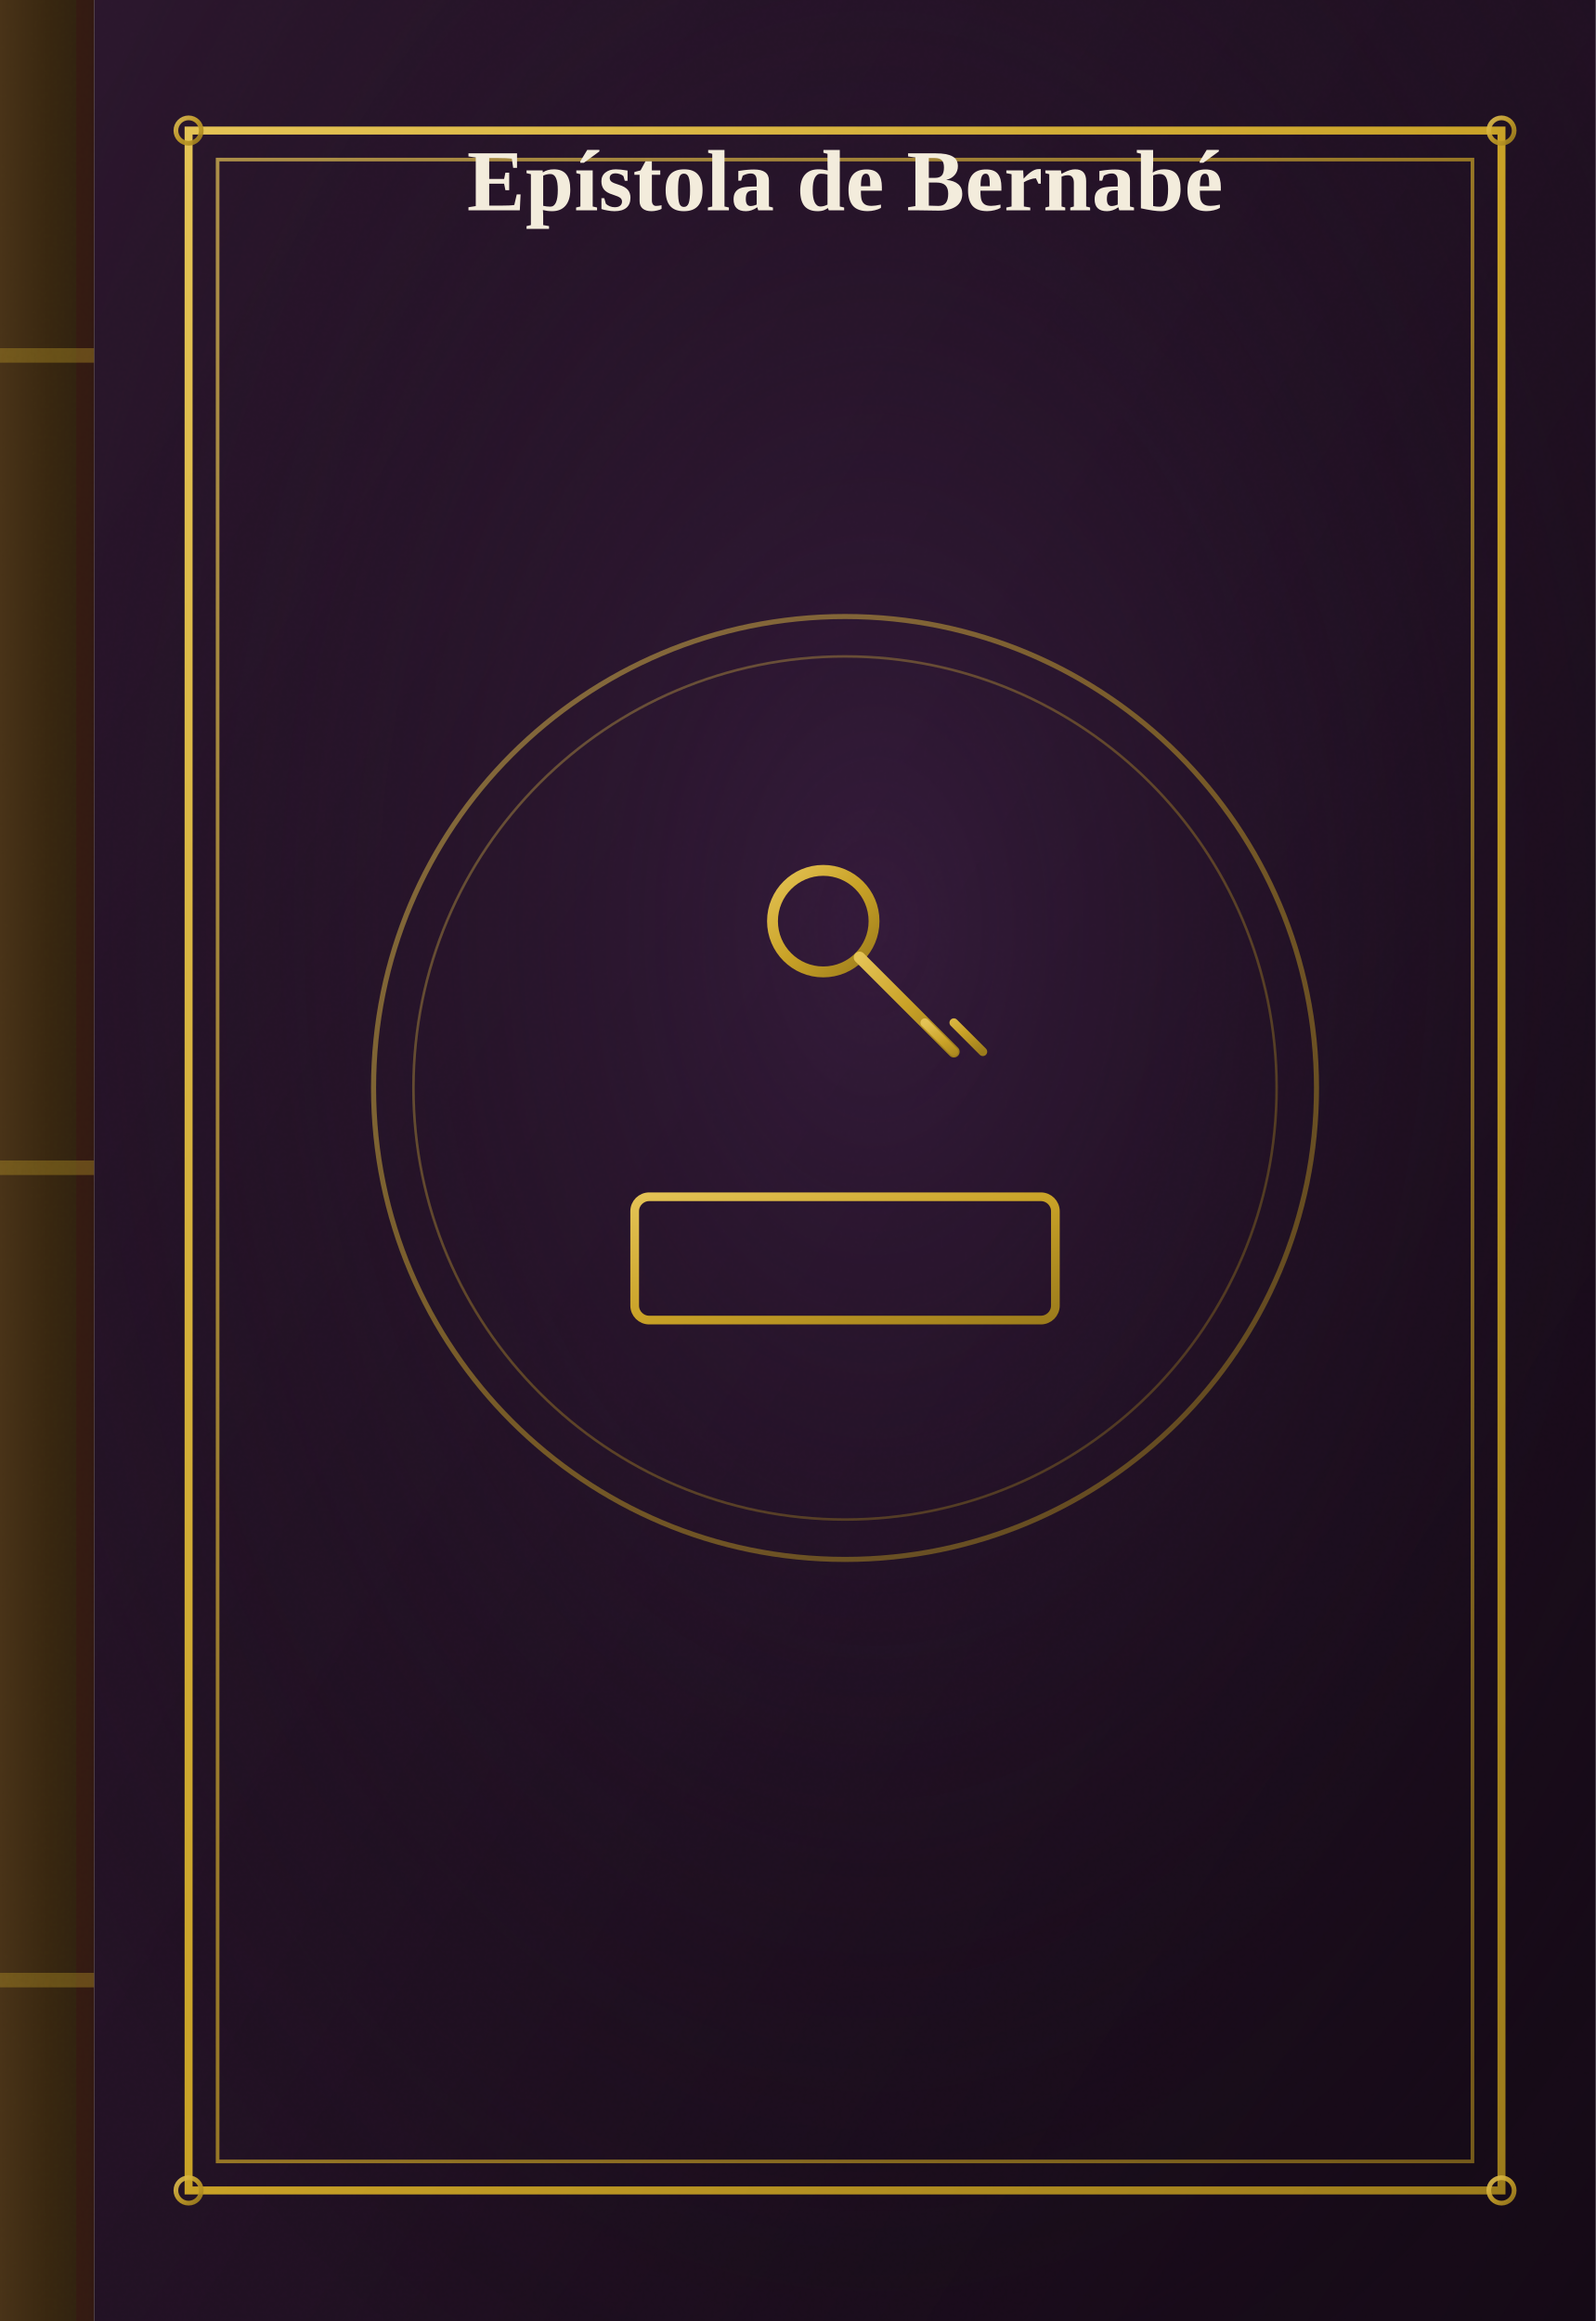
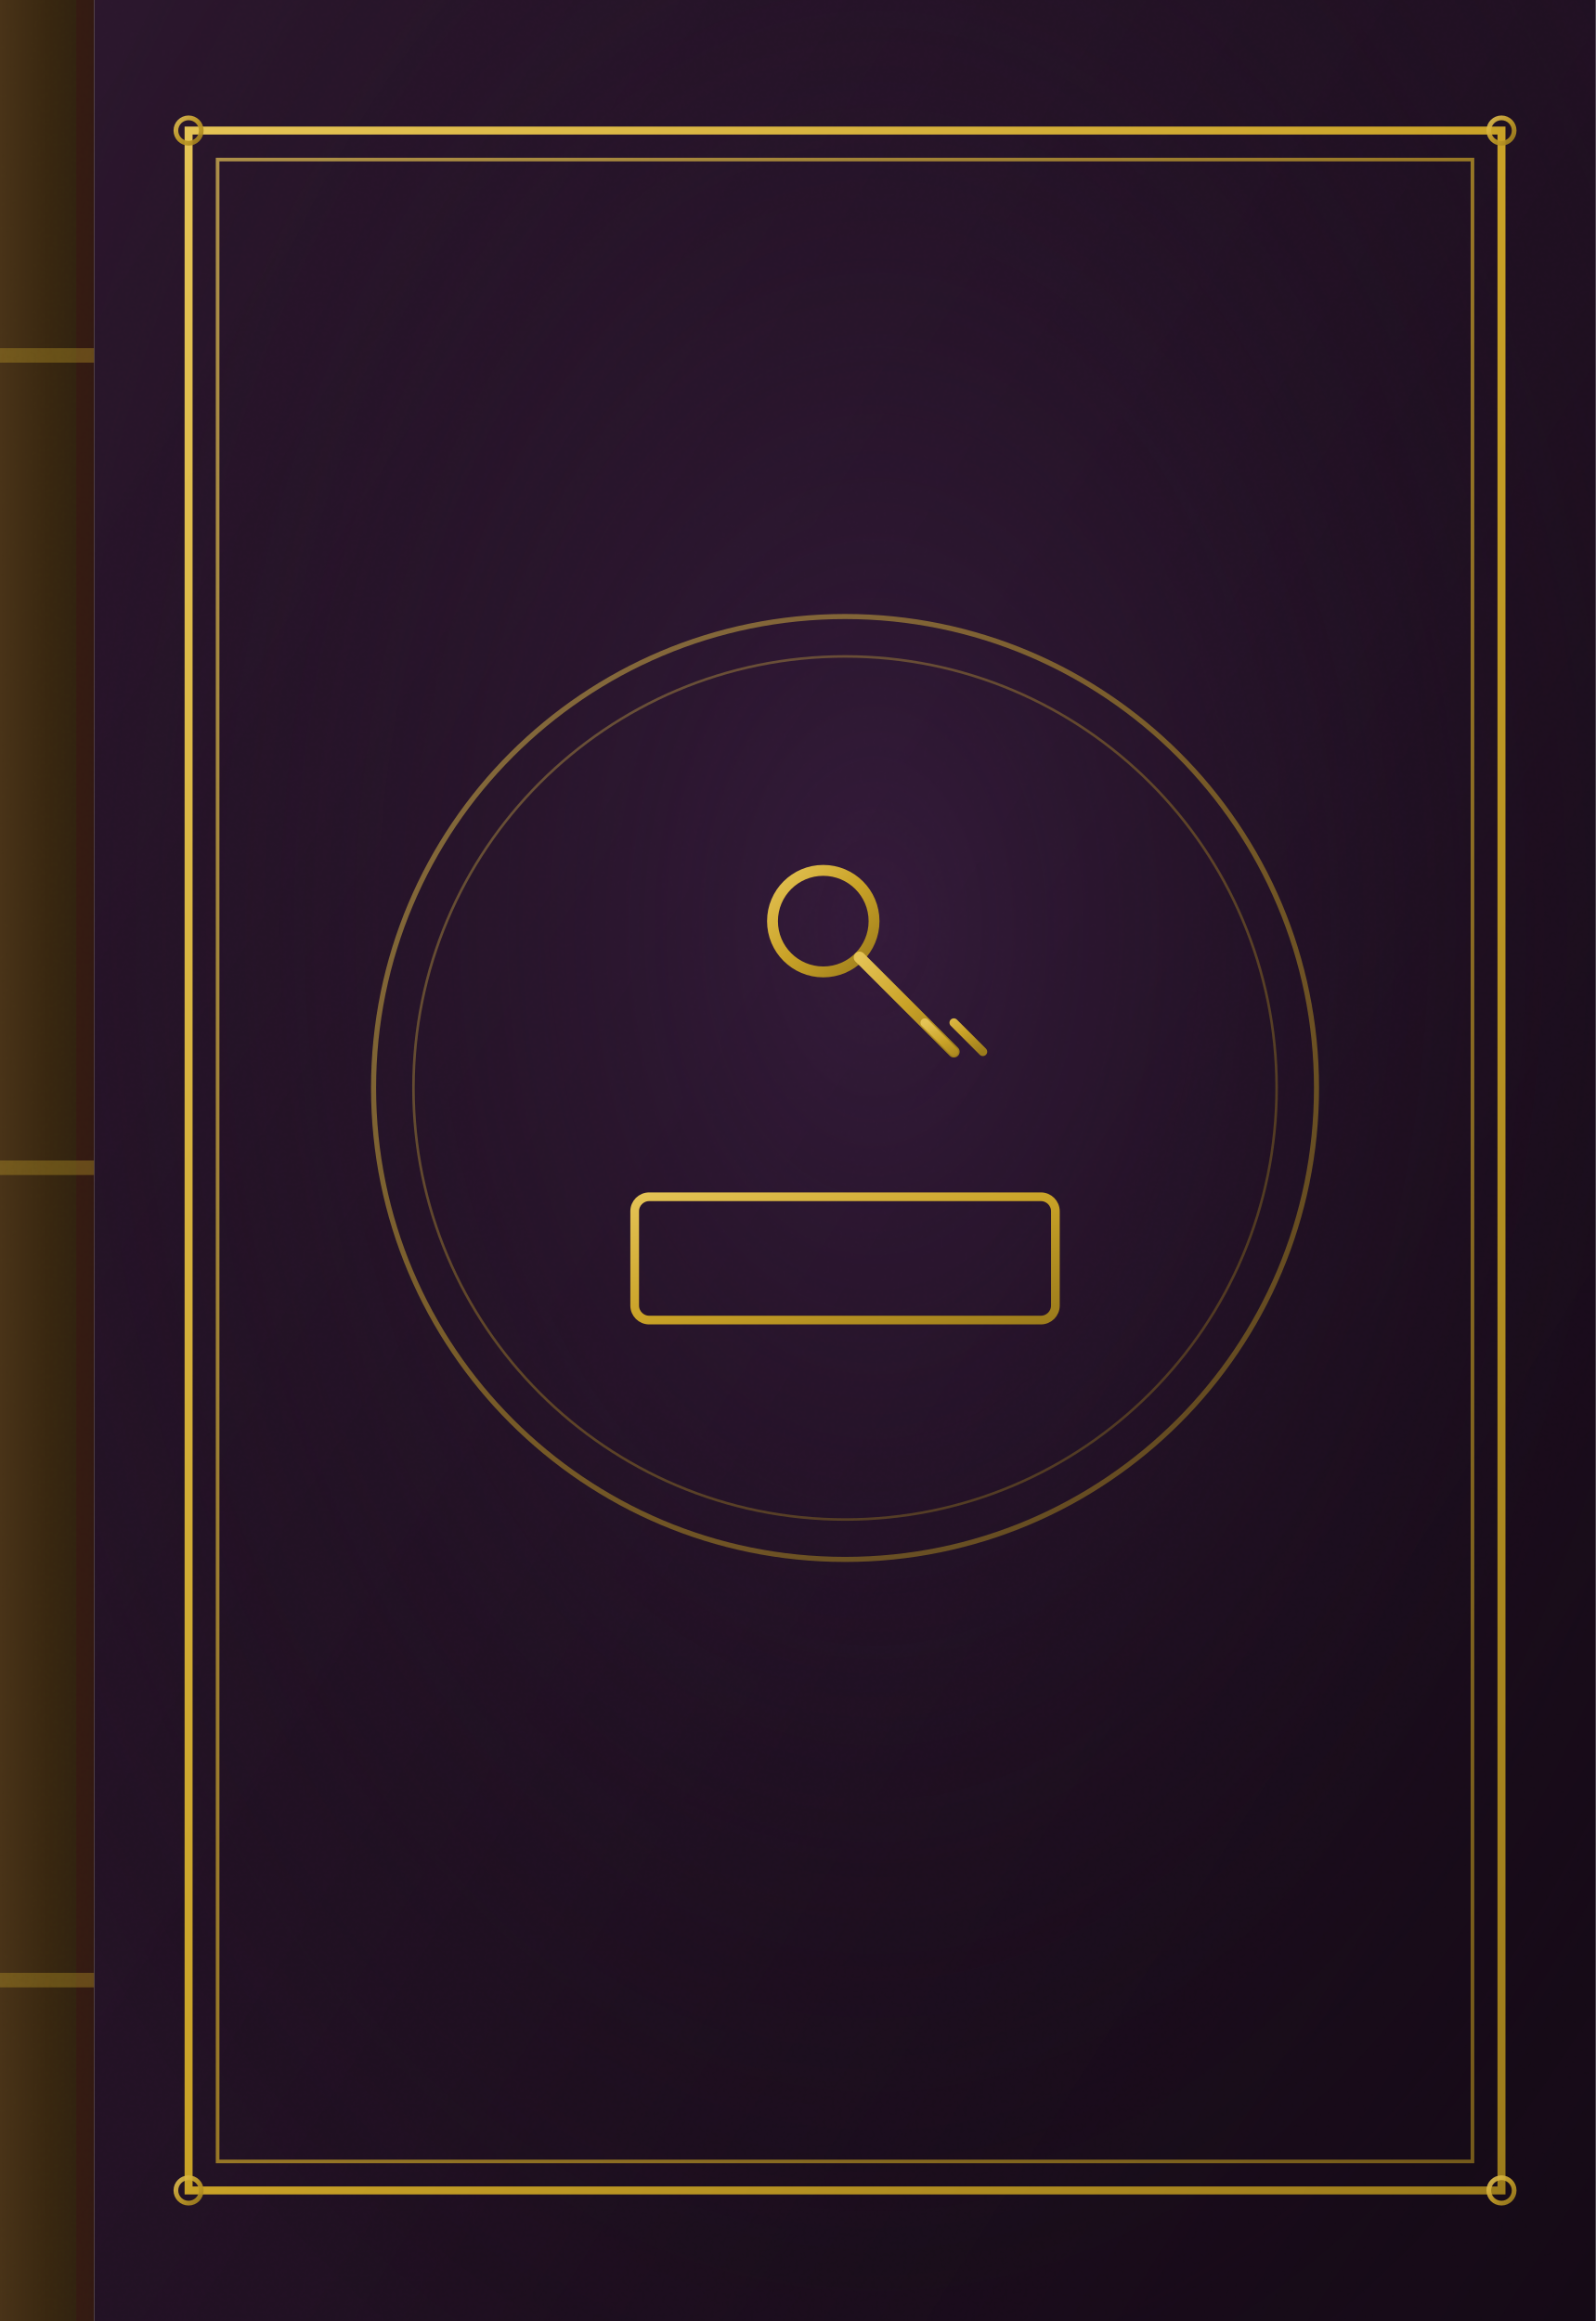
<svg xmlns="http://www.w3.org/2000/svg" width="440" height="640" viewBox="0 0 440 640">
  <defs>
    <linearGradient id="coverGrad" x1="0%" y1="0%" x2="100%" y2="100%">
      <stop offset="0%" stop-color="#2E1830" />
      <stop offset="55%" stop-color="#221124" />
      <stop offset="100%" stop-color="#150A16" />
    </linearGradient>
    <radialGradient id="vignette" cx="52%" cy="40%" r="70%">
      <stop offset="0%" stop-color="#472451" stop-opacity="0.5" />
      <stop offset="100%" stop-color="#000000" stop-opacity="0" />
    </radialGradient>
    <linearGradient id="spineGrad" x1="0%" y1="0%" x2="100%" y2="0%">
      <stop offset="0%" stop-color="#4A3418" />
      <stop offset="50%" stop-color="#3A2810" />
      <stop offset="100%" stop-color="#2E2110" />
    </linearGradient>
    <linearGradient id="goldLine" x1="0%" y1="0%" x2="100%" y2="100%">
      <stop offset="0%" stop-color="#E4C355" />
      <stop offset="50%" stop-color="#C9A227" />
      <stop offset="100%" stop-color="#9C7C1C" />
    </linearGradient>
    <filter id="softGrain">
      <feTurbulence type="fractalNoise" baseFrequency="0.9" numOctaves="2" result="noise" />
      <feColorMatrix in="noise" type="matrix" values="0 0 0 0 0  0 0 0 0 0  0 0 0 0 0  0 0 0 0.03 0" />
    </filter>
  </defs>
  <rect x="0" y="0" width="26" height="640" fill="url(#spineGrad)" />
  <rect x="21" y="0" width="5" height="640" fill="#3A1414" opacity="0.5" />
  <rect x="0" y="96" width="26" height="4" fill="#C9A227" opacity="0.35" />
  <rect x="0" y="320" width="26" height="4" fill="#C9A227" opacity="0.35" />
  <rect x="0" y="544" width="26" height="4" fill="#C9A227" opacity="0.35" />
  <rect x="26" y="0" width="414" height="640" fill="url(#coverGrad)" />
  <rect x="26" y="0" width="414" height="640" fill="url(#vignette)" />
  <rect x="26" y="0" width="414" height="640" filter="url(#softGrain)" />
  <rect x="52" y="36" width="362" height="568" fill="none" stroke="url(#goldLine)" stroke-width="2.2" />
  <rect x="60" y="44" width="346" height="552" fill="none" stroke="url(#goldLine)" stroke-width="1" opacity="0.7" />
  <g stroke="url(#goldLine)" stroke-width="1.3" fill="none" opacity="0.9">
    <circle cx="52" cy="36" r="3.5" />
    <circle cx="414" cy="36" r="3.5" />
    <circle cx="52" cy="604" r="3.5" />
    <circle cx="414" cy="604" r="3.5" />
  </g>
-   <text x="233" y="58" text-anchor="middle" fill="#F3ECDC" font-family="Georgia, 'Times New Roman', serif" font-size="24" font-weight="700" letter-spacing="0.1">
-     <tspan x="233" dy="0">Epístola de Bernabé</tspan>
-   </text>
-   <line x1="70" y1="76" x2="396" y2="76" stroke="url(#goldLine)" stroke-width="0.8" opacity="0.45" />
  <g transform="translate(233,300)">
    <circle r="130" fill="none" stroke="url(#goldLine)" stroke-width="1.4" opacity="0.5" />
    <circle r="119" fill="none" stroke="url(#goldLine)" stroke-width="0.7" opacity="0.35" />
    <g stroke="url(#goldLine)" fill="none" stroke-linecap="round" stroke-linejoin="round">
      <rect x="-58" y="30" width="116" height="34" rx="4" stroke-width="2.4" />
      <line x1="-46" y1="40" x2="46" y2="40" stroke-width="1.4" opacity="0.7" />
      <line x1="-46" y1="50" x2="30" y2="50" stroke-width="1.4" opacity="0.7" />
    </g>
    <g stroke="url(#goldLine)" fill="none" stroke-linecap="round" stroke-linejoin="round">
      <circle cx="-6" cy="-46" r="14" stroke-width="3" />
      <line x1="4" y1="-36" x2="30" y2="-10" stroke-width="3.2" />
      <path d="M 22,-18 L 30,-10 M 30,-18 L 38,-10" stroke-width="2.4" />
    </g>
  </g>
  <line x1="120" y1="500" x2="346" y2="500" stroke="url(#goldLine)" stroke-width="1" opacity="0.4" />
</svg>
